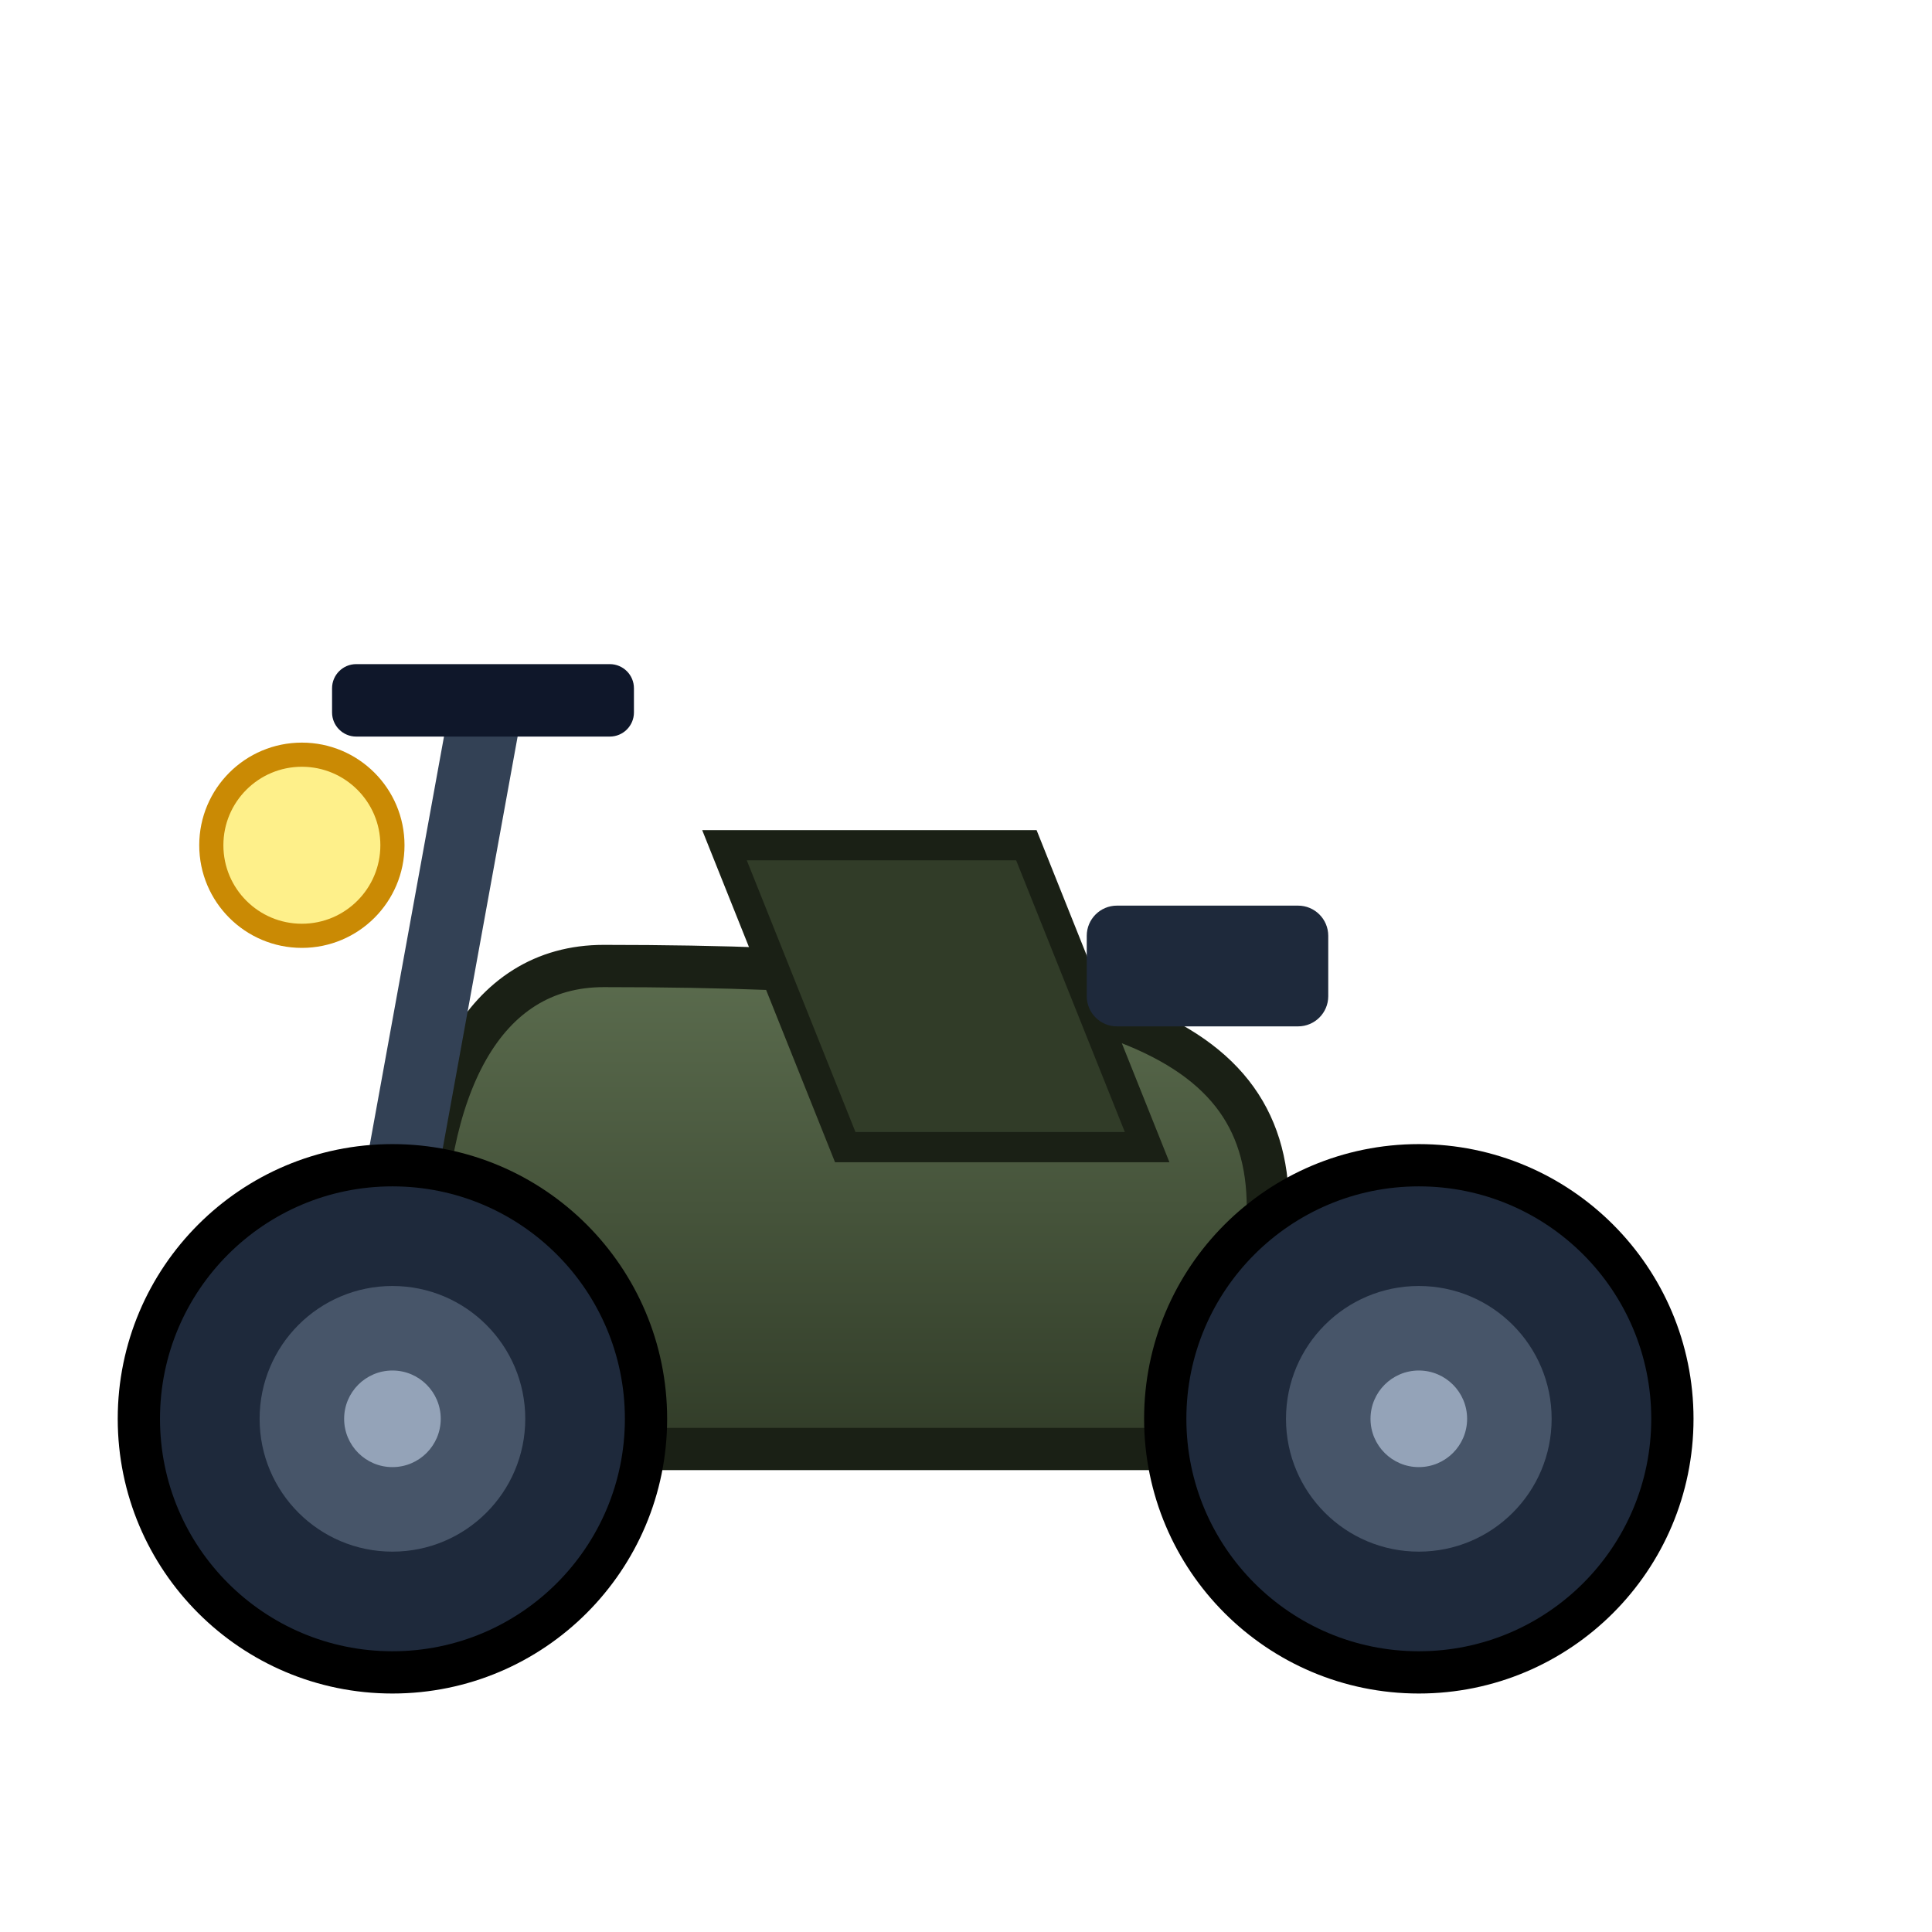
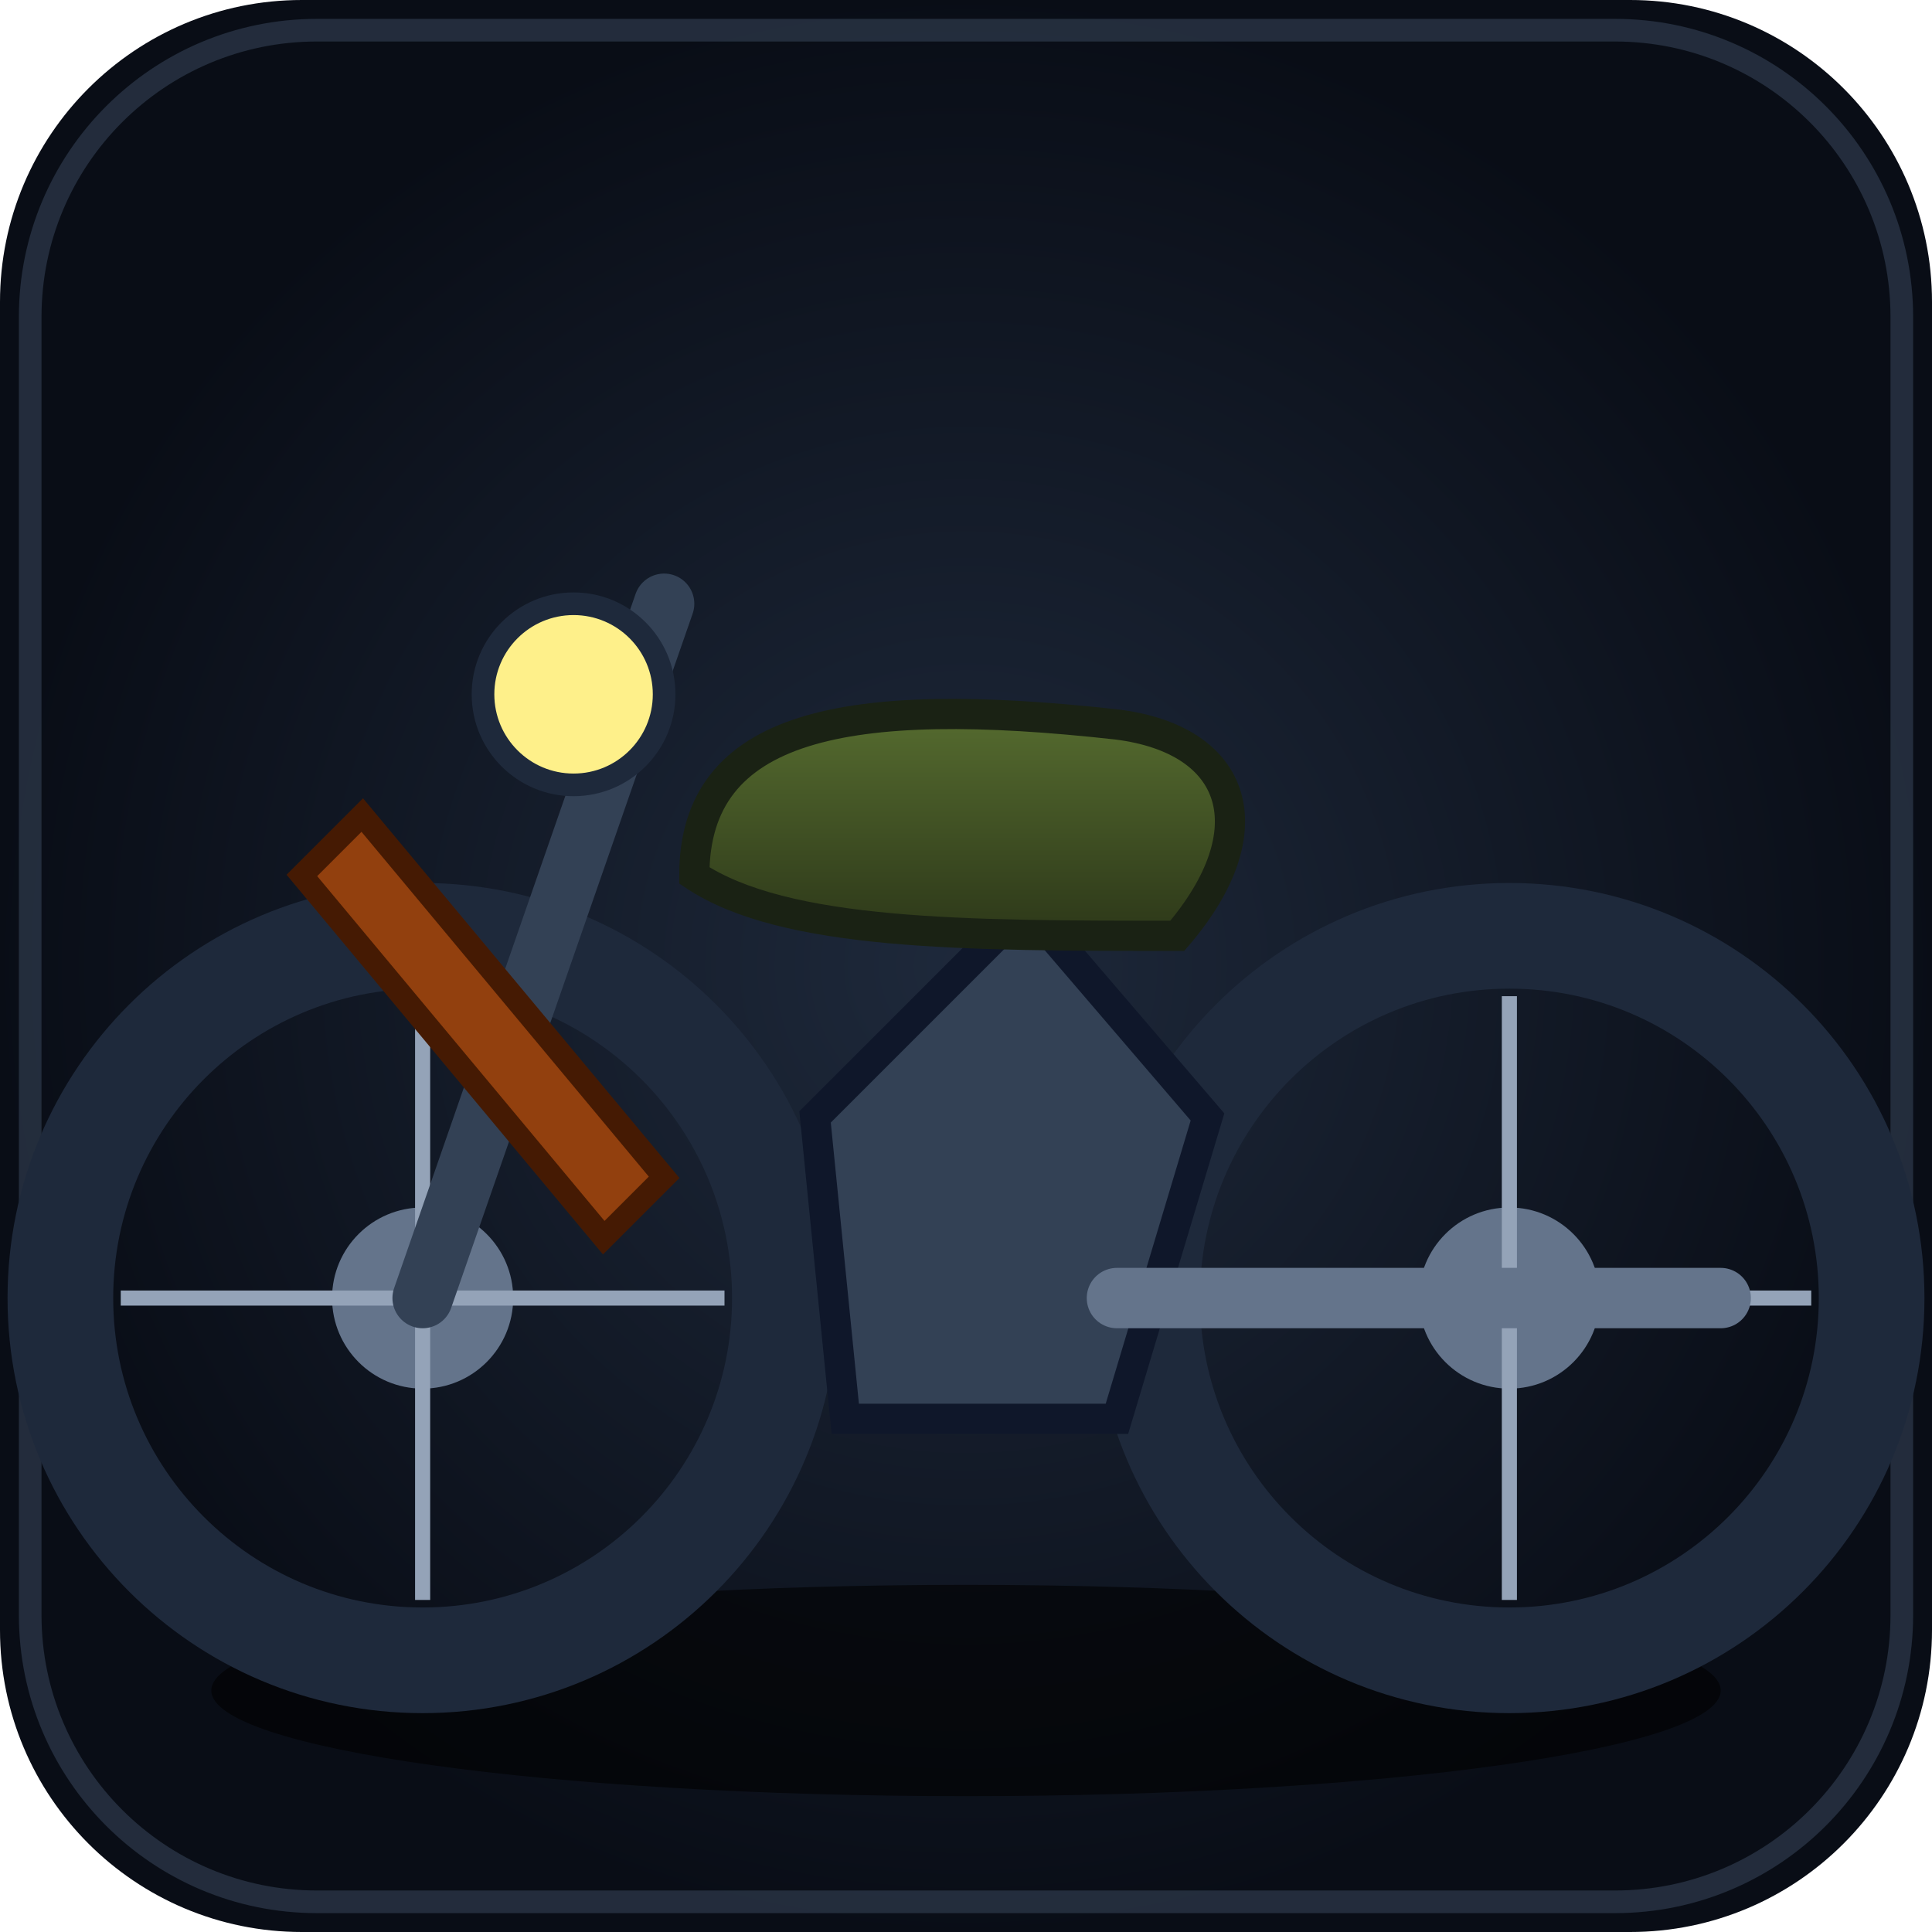
- <svg xmlns="http://www.w3.org/2000/svg" viewBox="0 0 32 32" width="32" height="32">
+ <svg xmlns="http://www.w3.org/2000/svg" viewBox="0 0 128 128" width="128" height="128">
  <defs>
-     <linearGradient id="motorBody" x1="0%" y1="0%" x2="0%" y2="100%">
-       <stop offset="0%" stop-color="#5b6c4e" />
-       <stop offset="100%" stop-color="#313c28" />
+     <radialGradient id="bgGlow_mo" cx="50%" cy="50%" r="50%">
+       <stop offset="0%" stop-color="#1e293b" />
+       <stop offset="100%" stop-color="#090d16" />
+     </radialGradient>
+     <linearGradient id="wlaOD" x1="0" y1="0" x2="0" y2="1">
+       <stop offset="0%" stop-color="#556b2f" />
+       <stop offset="100%" stop-color="#2d3819" />
    </linearGradient>
  </defs>
-   <path d="M10 16 C8 16 7 18 7 21 L7 24 L20 24 L21 20 C21 17 18 16 10 16 Z" fill="url(#motorBody)" stroke="#1a2015" stroke-width="0.7" />
-   <polygon points="12,14 17,14 19,19 14,19" fill="#313c28" stroke="#1a2015" stroke-width="0.5" />
-   <rect x="18" y="15" width="4" height="2" rx="0.5" fill="#1e293b" />
-   <line x1="8" y1="12" x2="6" y2="23" stroke="#334155" stroke-width="1.2" />
-   <rect x="5.5" y="11" width="5" height="1.2" rx="0.4" fill="#0f172a" />
-   <circle cx="5" cy="14" r="1.5" fill="#fef08a" stroke="#ca8a04" stroke-width="0.4" />
-   <circle cx="6.5" cy="23.5" r="4.2" fill="#1e293b" stroke="#000" stroke-width="0.7" />
-   <circle cx="6.5" cy="23.5" r="2.2" fill="#475569" />
-   <circle cx="6.5" cy="23.5" r="0.8" fill="#94a3b8" />
-   <circle cx="23.5" cy="23.5" r="4.2" fill="#1e293b" stroke="#000" stroke-width="0.7" />
-   <circle cx="23.5" cy="23.5" r="2.2" fill="#475569" />
-   <circle cx="23.5" cy="23.5" r="0.8" fill="#94a3b8" />
+   <rect width="128" height="128" rx="20" fill="url(#bgGlow_mo)" />
+   <rect x="2" y="2" width="124" height="124" rx="19" fill="none" stroke="#334155" stroke-width="1.5" opacity="0.6" />
+   <ellipse cx="64" cy="112" rx="50" ry="7" fill="#000" opacity="0.6" />
+   <circle cx="28" cy="86" r="24" stroke="#1e293b" stroke-width="7" fill="none" />
+   <circle cx="28" cy="86" r="6" fill="#64748b" />
+   <line x1="28" y1="66" x2="28" y2="106" stroke="#94a3b8" stroke-width="1" />
+   <line x1="8" y1="86" x2="48" y2="86" stroke="#94a3b8" stroke-width="1" />
+   <circle cx="100" cy="86" r="24" stroke="#1e293b" stroke-width="7" fill="none" />
+   <circle cx="100" cy="86" r="6" fill="#64748b" />
+   <line x1="100" y1="66" x2="100" y2="106" stroke="#94a3b8" stroke-width="1" />
+   <line x1="80" y1="86" x2="120" y2="86" stroke="#94a3b8" stroke-width="1" />
+   <polygon points="54,74 68,60 80,74 74,94 56,94" fill="#334155" stroke="#0f172a" stroke-width="2" />
+   <path d="M74 86 L114 86" stroke="#64748b" stroke-width="4" stroke-linecap="round" />
+   <path d="M46 58 C46 48 56 46 74 48 C82 49 84 55 78 62 C64 62 52 62 46 58 Z" fill="url(#wlaOD)" stroke="#1a2214" stroke-width="2" />
+   <line x1="28" y1="86" x2="44" y2="40" stroke="#334155" stroke-width="4" stroke-linecap="round" />
+   <circle cx="38" cy="46" r="6" fill="#fef08a" stroke="#1e293b" stroke-width="1.5" />
+   <polygon points="24,54 44,78 40,82 20,58" fill="#92400e" stroke="#451a03" stroke-width="1.5" />
</svg>
